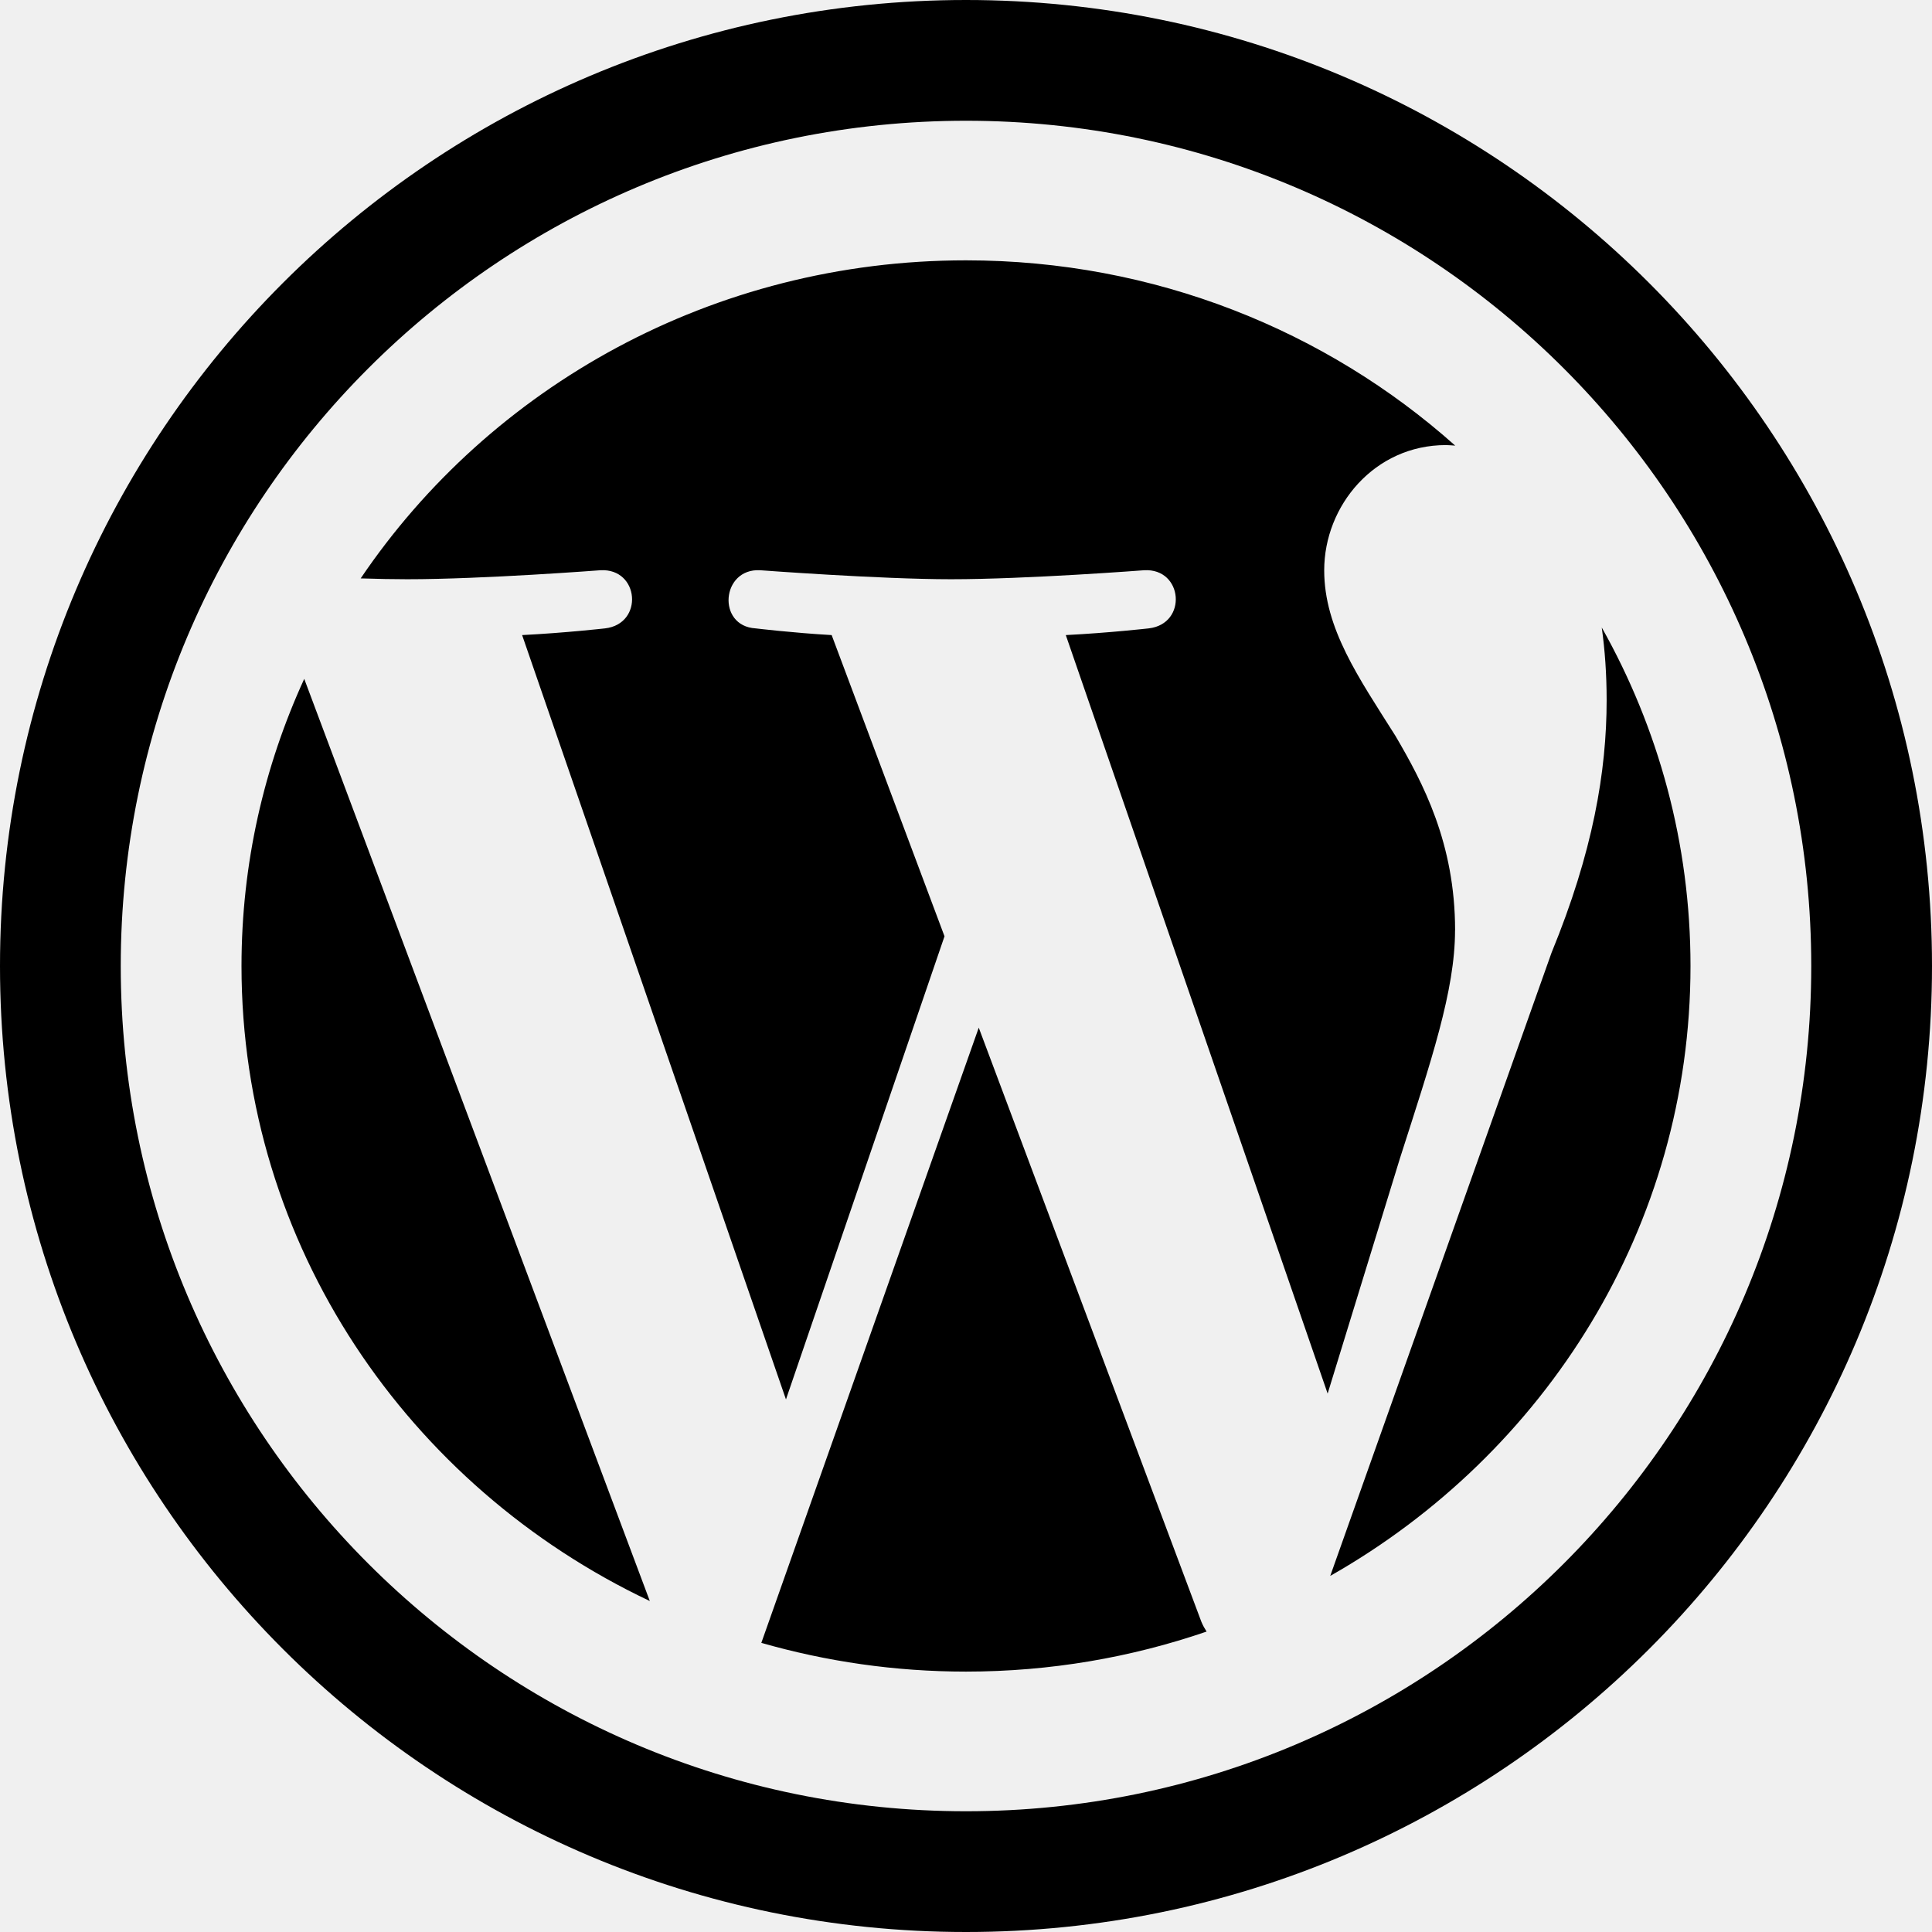
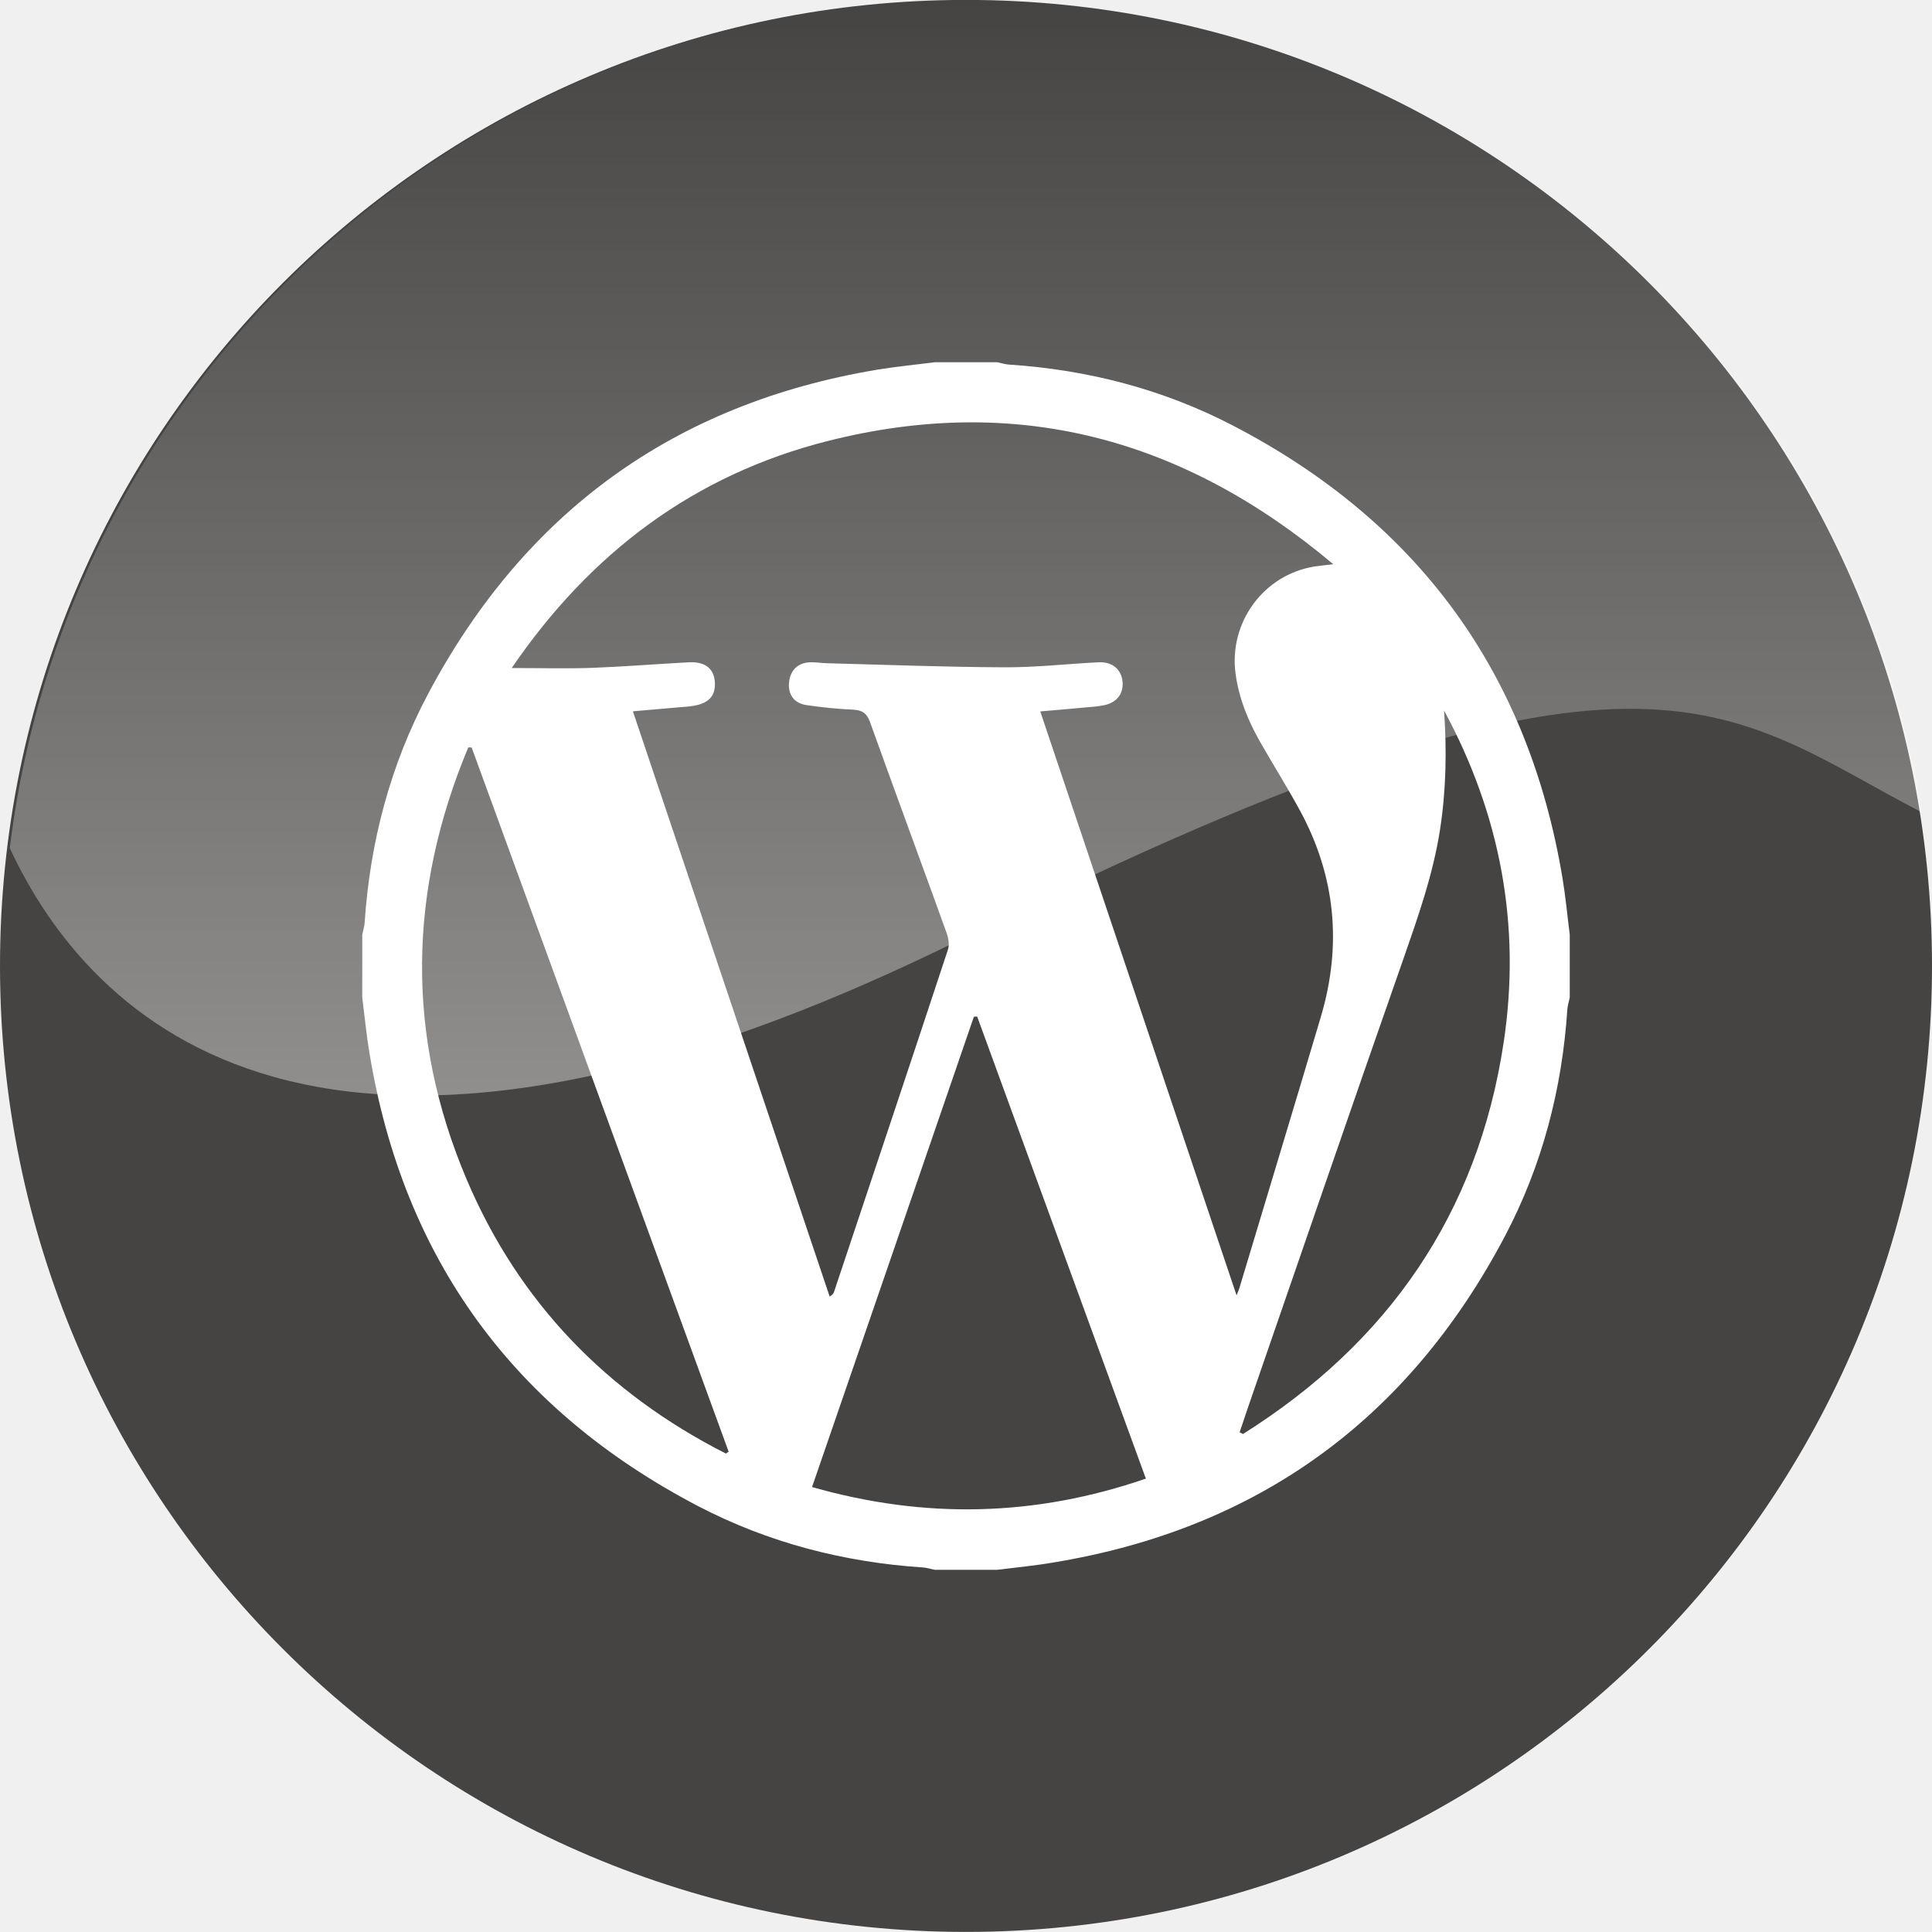
- <svg xmlns="http://www.w3.org/2000/svg" version="1.1" width="32" height="32" viewBox="0 0 32 32">
-   <g id="icomoon-ignore">
+ <svg xmlns="http://www.w3.org/2000/svg" version="1.1" x="0px" y="0px" viewBox="0 0 48 48" style="enable-background:new 0 0 48 48;" xml:space="preserve">
+   <g id="Layer_28">
+     <g>
+       <g>
+         <circle style="fill:#464442;" cx="24" cy="23.998" r="24" />
+         <g>
+           <path style="fill:#FFFFFF;" d="M30.63,10.572c-1.736-0.902-3.604-1.385-5.559-1.514C24.974,9.052,24.876,9.022,24.78,9      c-0.519,0-1.039,0-1.559,0c-0.473,0.061-0.951,0.106-1.422,0.184c-5.049,0.842-8.766,3.545-11.162,8.053      c-0.941,1.774-1.445,3.687-1.578,5.693c-0.008,0.099-0.039,0.195-0.059,0.29c0,0.52,0,1.039,0,1.561      c0.059,0.463,0.103,0.929,0.18,1.388c0.844,5.111,3.584,8.856,8.162,11.249c1.744,0.909,3.621,1.395,5.588,1.525      c0.098,0.006,0.193,0.039,0.291,0.058c0.519,0,1.039,0,1.559,0c0.463-0.059,0.93-0.102,1.389-0.181      c5.086-0.837,8.822-3.559,11.221-8.108c0.926-1.759,1.42-3.654,1.551-5.642c0.008-0.097,0.041-0.193,0.059-0.289      c0-0.521,0-1.041,0-1.561c-0.059-0.462-0.102-0.929-0.178-1.389C37.974,16.708,35.226,12.959,30.63,10.572z M18.034,36.113      c-2.955-1.502-5.144-3.753-6.443-6.817c-1.514-3.574-1.447-7.163,0.043-10.727c0.027,0,0.055,0.002,0.084,0.002      c2.129,5.832,4.258,11.665,6.385,17.496C18.081,36.082,18.058,36.099,18.034,36.113z M20.175,36.945      c1.348-3.914,2.686-7.799,4.021-11.685c0.027-0.003,0.055-0.003,0.082-0.003c1.391,3.81,2.781,7.616,4.191,11.479      C25.728,37.679,22.989,37.748,20.175,36.945z M30.722,32.182c-1.637-4.872-3.252-9.668-4.877-14.507      c0.408-0.035,0.781-0.067,1.154-0.102c0.139-0.011,0.279-0.022,0.416-0.049c0.324-0.059,0.5-0.282,0.475-0.582      c-0.029-0.313-0.252-0.506-0.602-0.488c-0.779,0.04-1.559,0.129-2.336,0.125c-1.467-0.006-2.936-0.063-4.402-0.101      c-0.139-0.004-0.279-0.028-0.418-0.024c-0.307,0.008-0.502,0.2-0.529,0.503c-0.027,0.305,0.129,0.52,0.445,0.563      c0.375,0.052,0.754,0.095,1.131,0.11c0.228,0.011,0.353,0.075,0.436,0.309c0.627,1.746,1.271,3.487,1.9,5.231      c0.049,0.131,0.078,0.303,0.035,0.427c-0.935,2.833-1.881,5.661-2.826,8.491c-0.012,0.038-0.027,0.071-0.111,0.126      c-1.625-4.828-3.248-9.659-4.889-14.542c0.422-0.035,0.785-0.067,1.152-0.1c0.119-0.009,0.238-0.017,0.357-0.037      c0.395-0.066,0.561-0.265,0.524-0.625c-0.035-0.315-0.258-0.478-0.652-0.455c-0.797,0.043-1.596,0.107-2.394,0.138      c-0.635,0.022-1.271,0.004-1.998,0.004c1.963-2.873,4.541-4.803,7.855-5.641c4.67-1.181,8.822-0.081,12.557,3.062      c-0.217,0.026-0.346,0.038-0.477,0.058c-1.262,0.21-2.121,1.395-1.951,2.661c0.084,0.617,0.313,1.175,0.617,1.707      c0.322,0.563,0.666,1.113,0.978,1.684c0.891,1.636,1.053,3.352,0.525,5.132c-0.668,2.247-1.348,4.49-2.023,6.736      C30.786,32.03,30.769,32.062,30.722,32.182z M37.358,25.899c-0.639,4.249-2.869,7.46-6.476,9.728      c-0.029-0.015-0.057-0.027-0.084-0.042c0.068-0.205,0.137-0.412,0.207-0.615c1.281-3.705,2.553-7.412,3.85-11.112      c0.371-1.064,0.748-2.126,0.922-3.246c0.152-0.983,0.17-1.967,0.1-2.96C37.276,20.237,37.796,22.996,37.358,25.899z" />
+         </g>
+       </g>
+       <linearGradient id="SVGID_1_" gradientUnits="userSpaceOnUse" x1="24" y1="27.218" x2="24" y2="7.160383e-005">
+         <stop offset="0" style="stop-color:#FFFFFF" />
+         <stop offset="1" style="stop-color:#FFFFFF;stop-opacity:0" />
+       </linearGradient>
+       <path style="opacity:0.4;fill:url(#SVGID_1_);" d="M24.061,0C11.798,0,1.69,9.197,0.243,21.07    c1.957,4.213,7.658,10.24,23.818,2.174c16.889-8.432,18.822-5.572,23.695-3.057C45.929,8.744,36.017,0,24.061,0z" />
+     </g>
+   </g>
+   <g id="Layer_1">
</g>
-   <path d="M4 16c0 4.626 2.76 8.624 6.763 10.518l-5.724-15.274c-0.666 1.453-1.039 3.062-1.039 4.756zM24.101 15.41c0-1.445-0.533-2.445-0.989-3.223-0.608-0.963-1.179-1.778-1.179-2.741 0-1.074 0.836-2.074 2.015-2.074 0.053 0 0.104 0.006 0.155 0.009-2.135-1.905-4.979-3.069-8.103-3.069-4.192 0-7.881 2.095-10.026 5.268 0.282 0.009 0.547 0.014 0.772 0.014 1.255 0 3.198-0.149 3.198-0.149 0.647-0.037 0.723 0.889 0.077 0.963 0 0-0.65 0.074-1.373 0.111l4.37 12.66 2.626-7.671-1.869-4.989c-0.646-0.037-1.259-0.111-1.259-0.111-0.647-0.037-0.571-1 0.076-0.963 0 0 1.981 0.149 3.16 0.149 1.255 0 3.198-0.149 3.198-0.149 0.647-0.037 0.723 0.889 0.076 0.963 0 0-0.651 0.074-1.373 0.111l4.337 12.563 1.197-3.895c0.518-1.617 0.913-2.778 0.913-3.778zM16.211 17.022l-3.601 10.189c1.075 0.308 2.212 0.476 3.39 0.476 1.397 0 2.738-0.235 3.985-0.663-0.032-0.050-0.062-0.103-0.086-0.161l-3.688-9.842zM26.53 10.393c0.052 0.372 0.081 0.771 0.081 1.202 0 1.185-0.228 2.519-0.913 4.186l-3.665 10.321c3.568-2.026 5.967-5.79 5.967-10.102 0-2.032-0.533-3.943-1.47-5.607zM16 0c-8.837 0-16 7.163-16 16s7.163 16 16 16 16-7.163 16-16-7.163-16-16-16zM16 30c-7.732 0-14-6.268-14-14s6.268-14 14-14 14 6.268 14 14-6.268 14-14 14z" fill="#000000" />
</svg>
